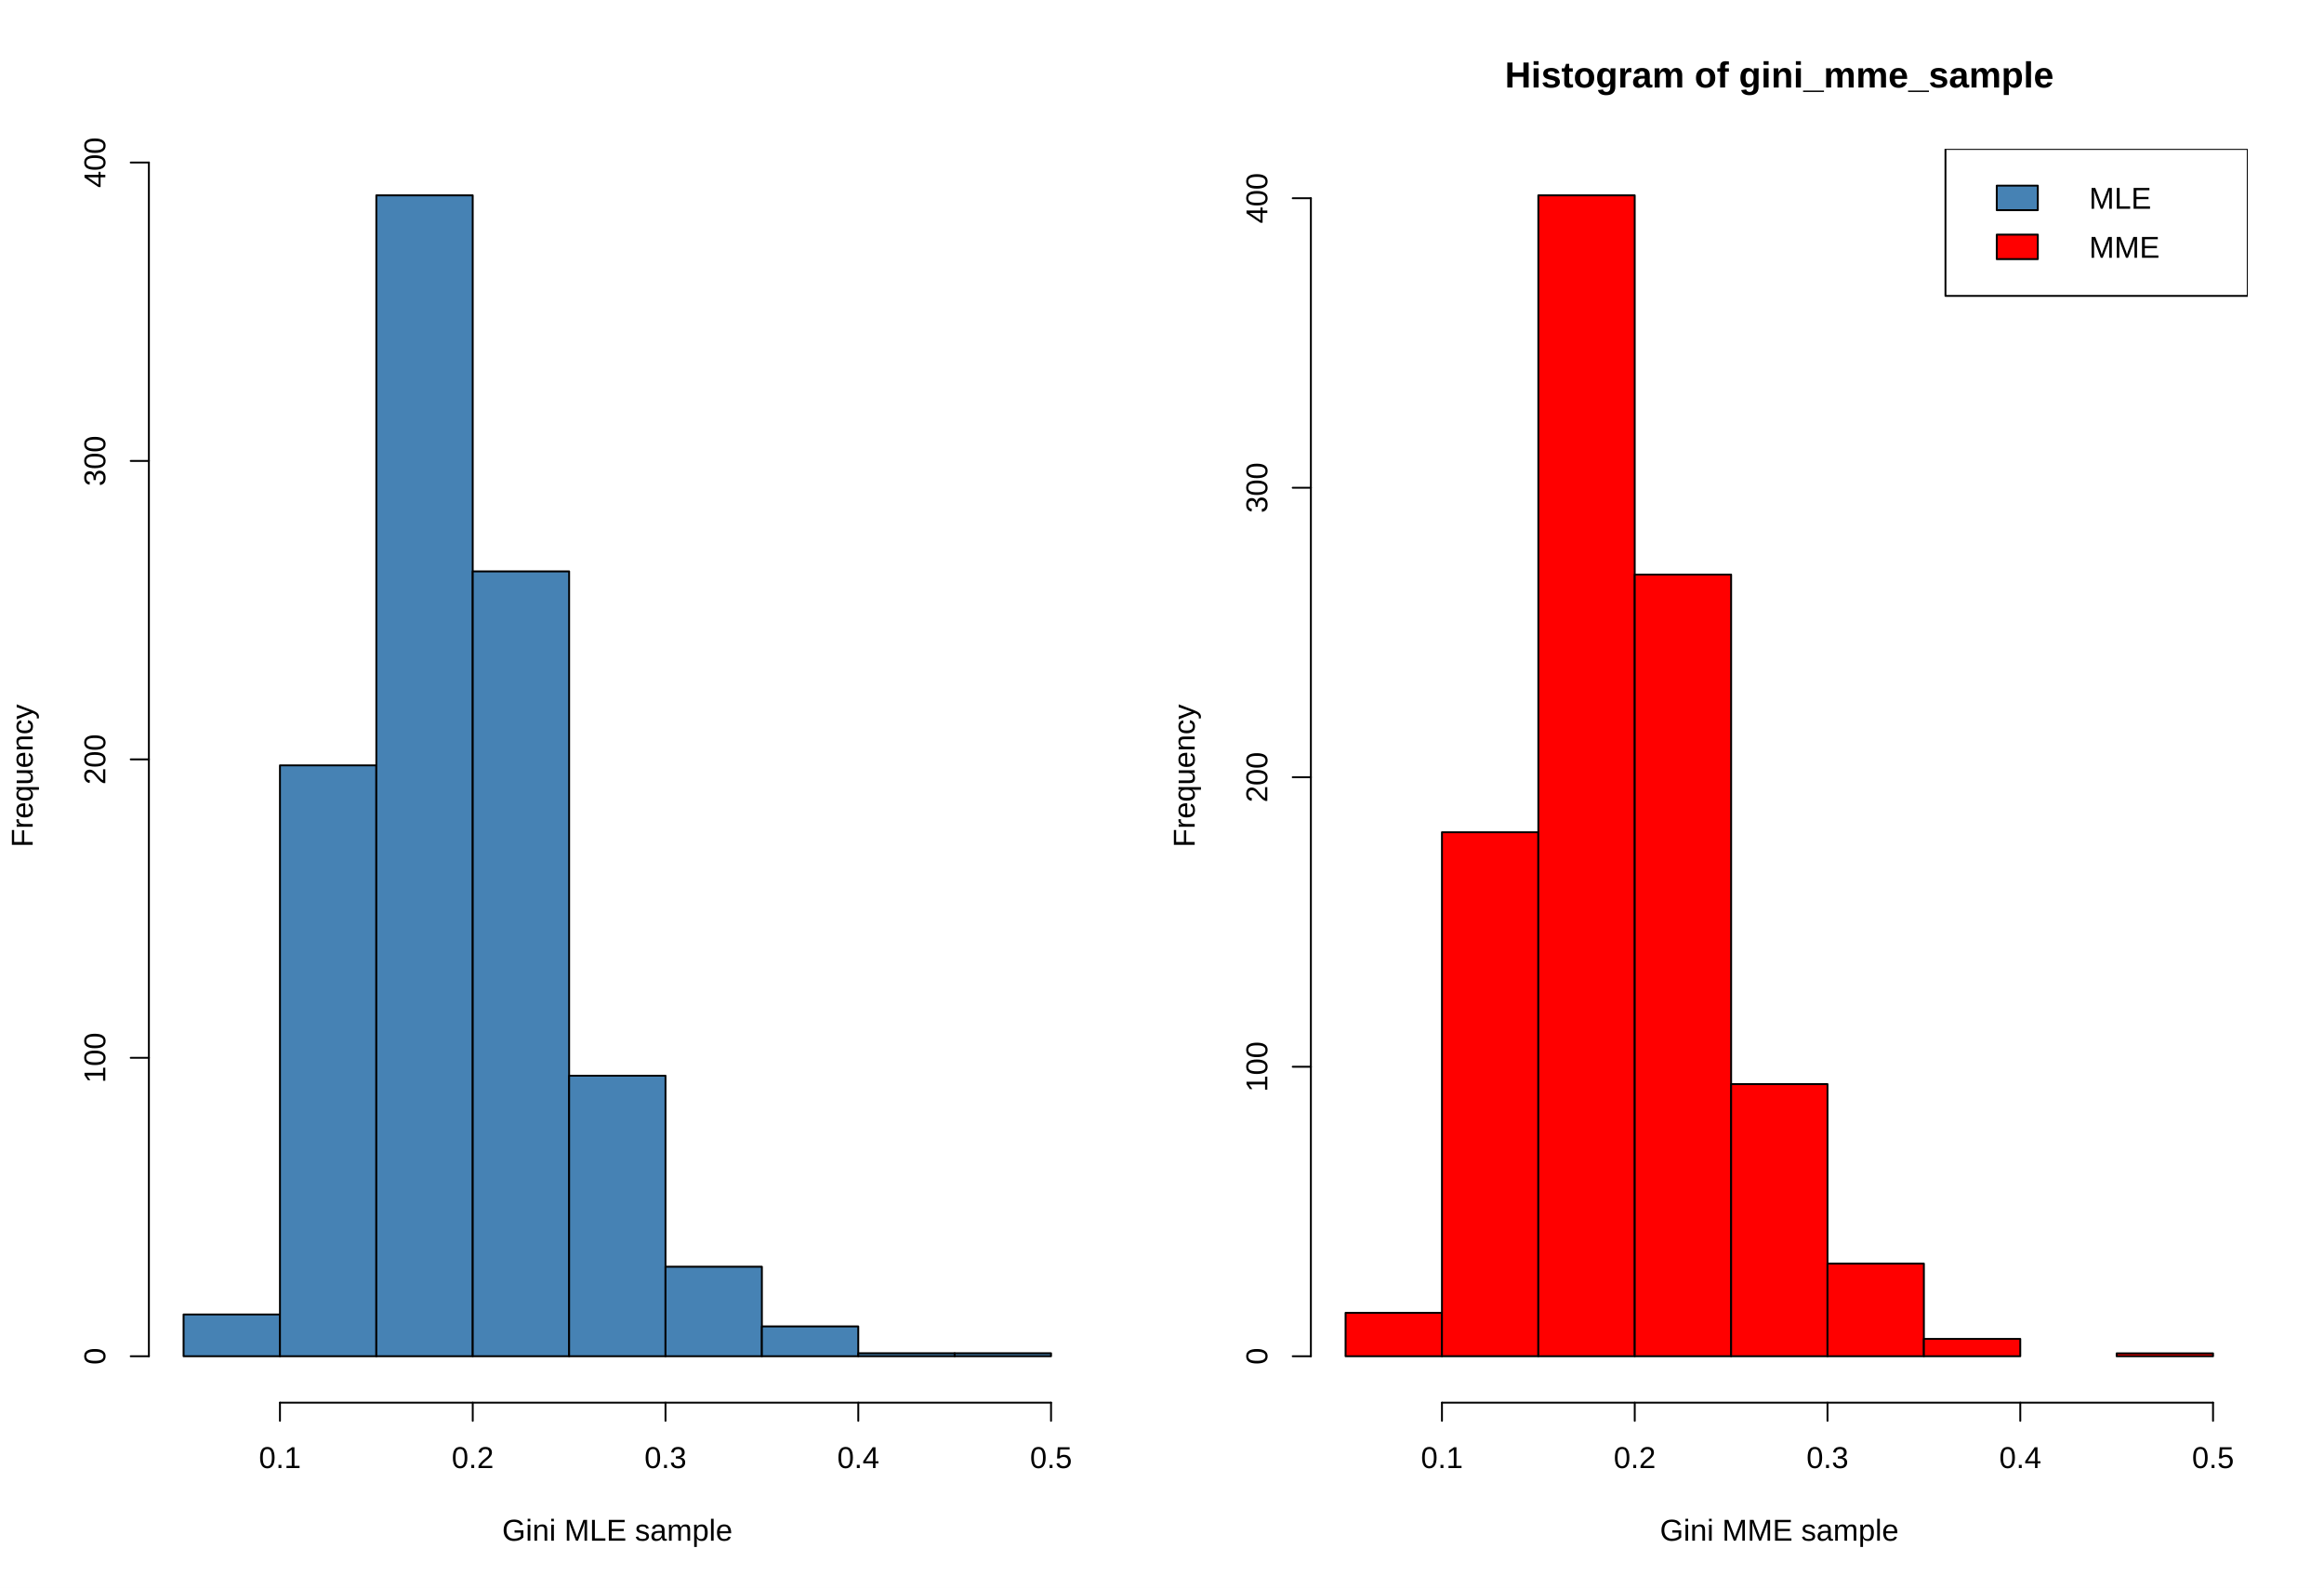
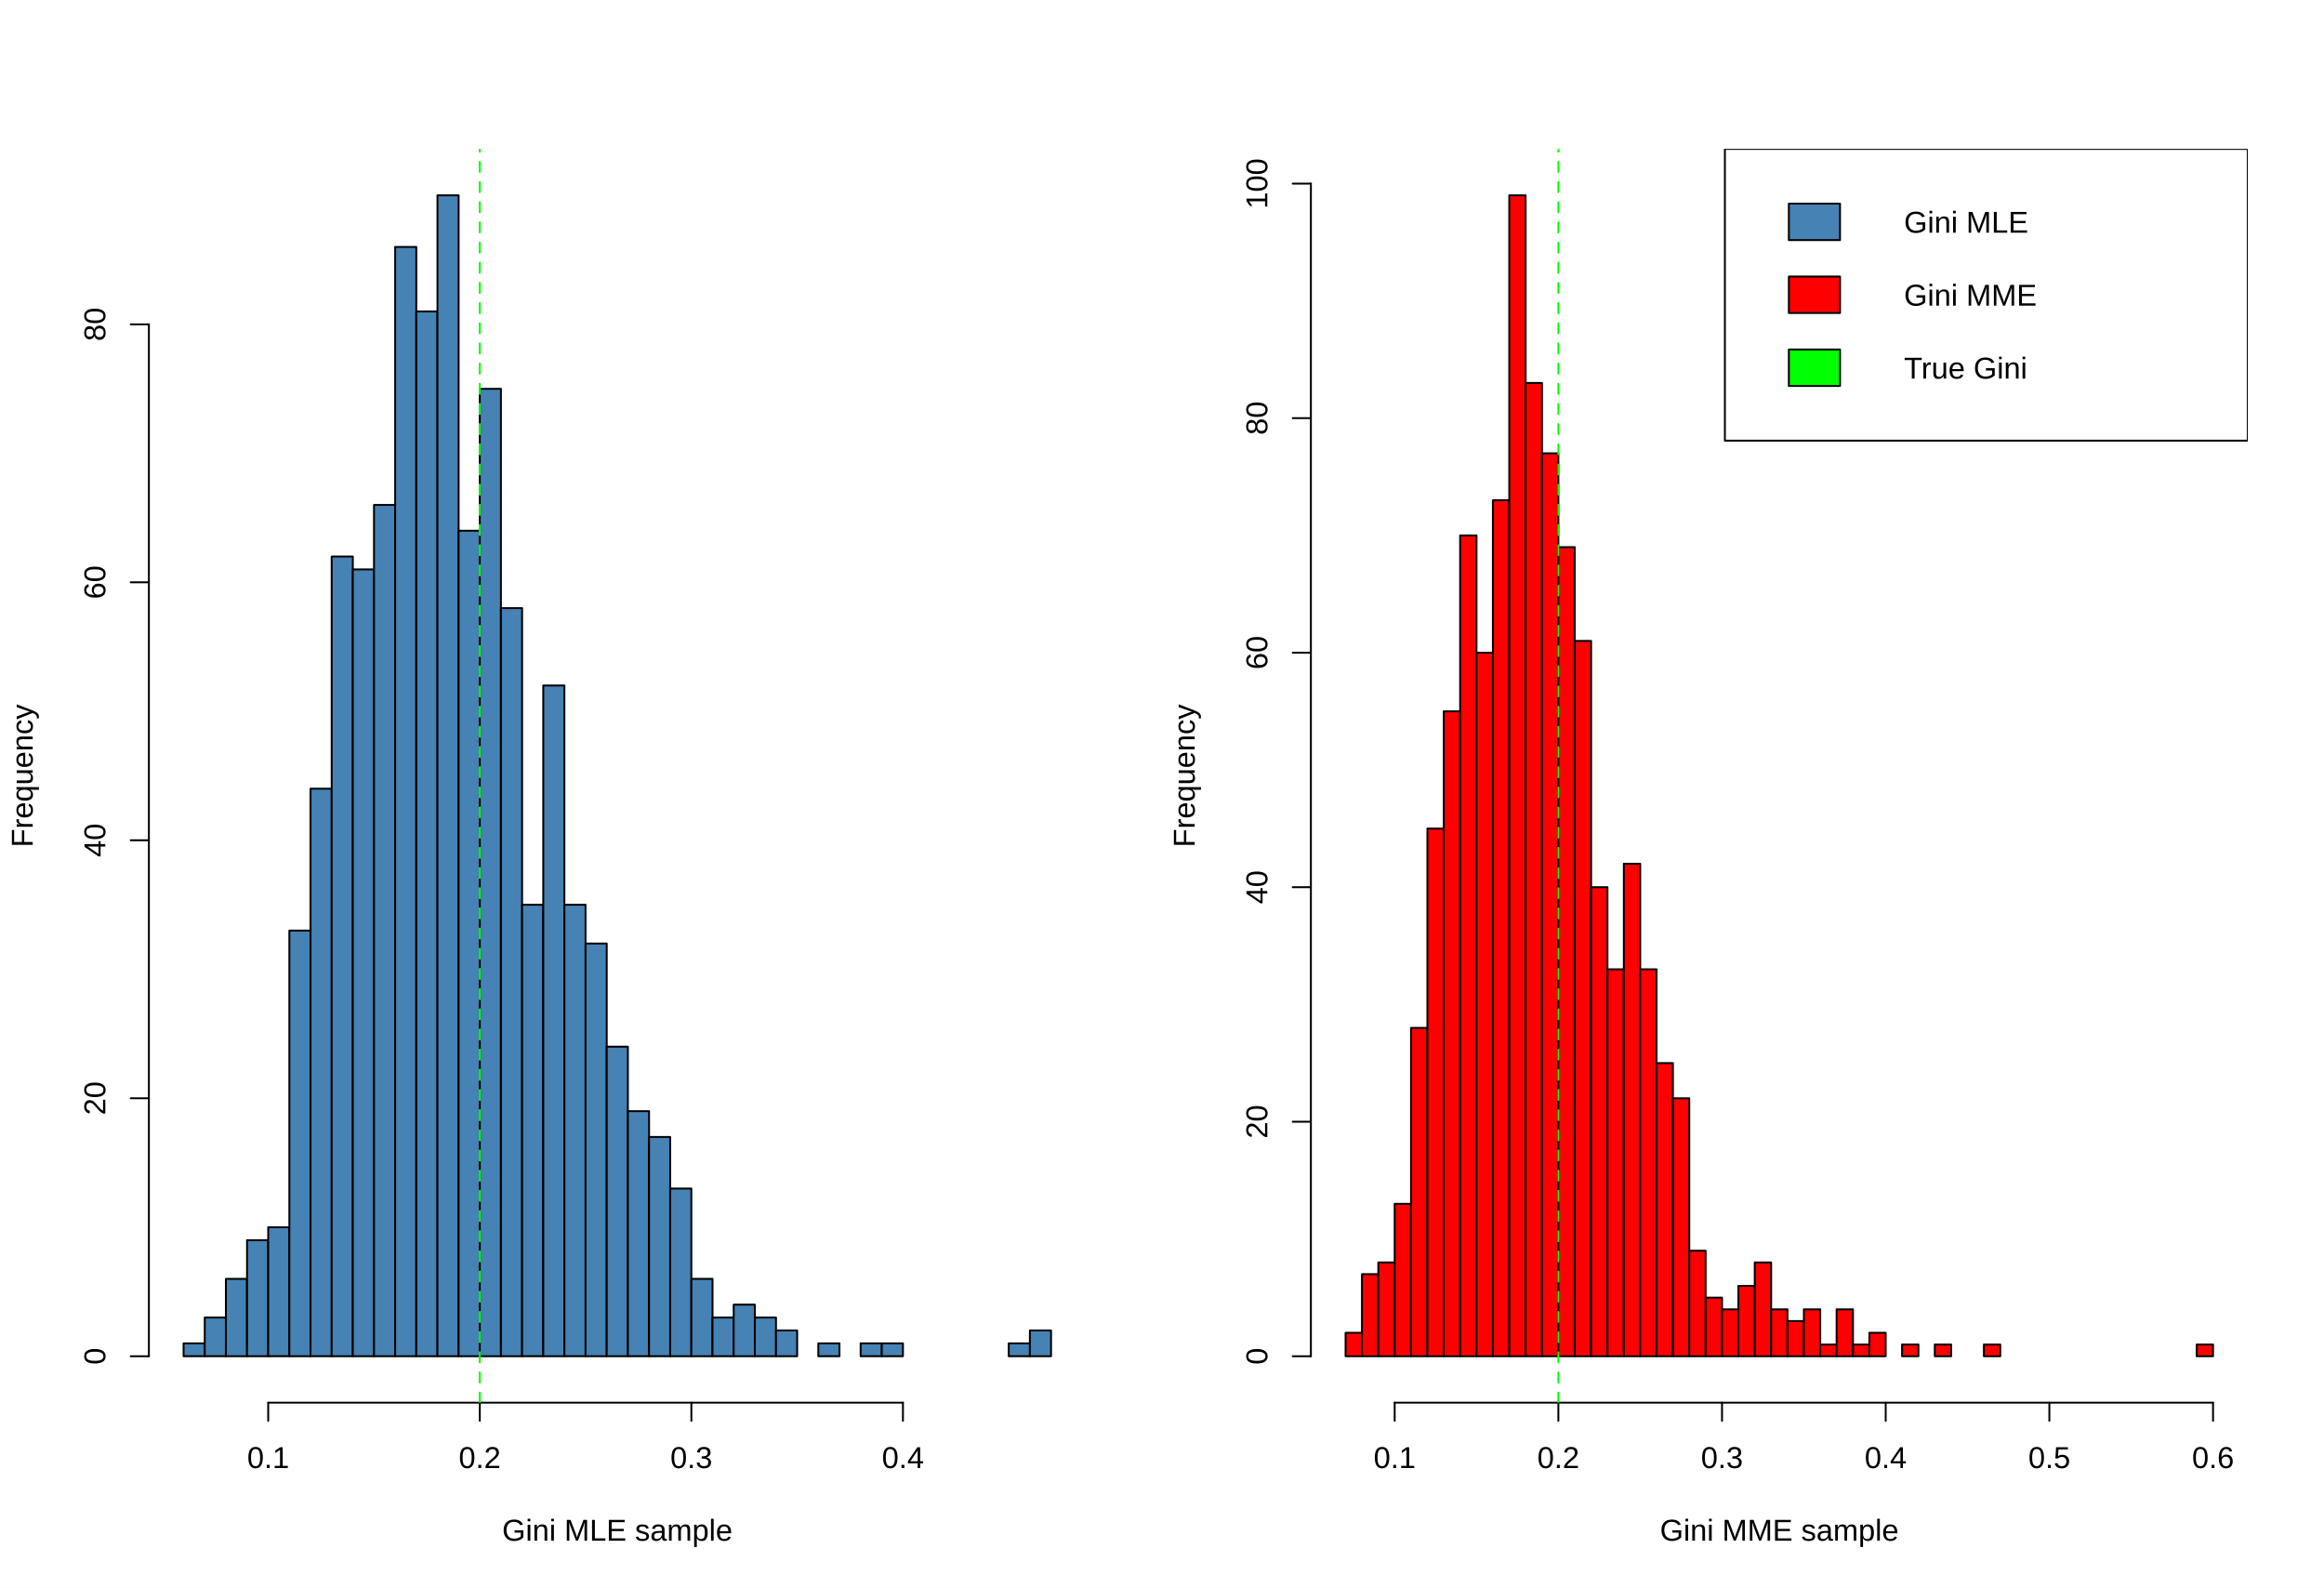
<svg xmlns="http://www.w3.org/2000/svg" class="httpgd" width="1152.00" height="787.00" viewBox="0 0 921.60 629.60">
  <defs>
    <style type="text/css">
    .httpgd line, .httpgd polyline, .httpgd polygon, .httpgd path, .httpgd rect, .httpgd circle {
      fill: none;
      stroke: #000000;
      stroke-linecap: round;
      stroke-linejoin: round;
      stroke-miterlimit: 10.00;
    }
  </style>
    <clipPath id="c0">
      <rect x="0.00" y="0.00" width="921.60" height="629.60" />
    </clipPath>
    <clipPath id="c1">
      <rect x="59.04" y="59.04" width="371.52" height="497.12" />
    </clipPath>
    <clipPath id="c2">
      <rect x="0.00" y="0.00" width="460.80" height="629.60" />
    </clipPath>
    <clipPath id="c3">
      <rect x="0.00" y="0.00" width="921.60" height="629.60" />
    </clipPath>
    <clipPath id="c4">
      <rect x="59.04" y="59.04" width="371.52" height="497.12" />
    </clipPath>
    <clipPath id="c5">
      <rect x="519.84" y="59.04" width="371.52" height="497.12" />
    </clipPath>
    <clipPath id="c6">
      <rect x="460.80" y="0.00" width="460.80" height="629.60" />
    </clipPath>
    <clipPath id="c7">
      <rect x="0.00" y="0.00" width="921.60" height="629.60" />
    </clipPath>
    <clipPath id="c8">
      <rect x="519.84" y="59.04" width="371.52" height="497.12" />
    </clipPath>
  </defs>
  <rect width="100%" height="100%" style="stroke: none;fill: #FFFFFF;" />
  <g clip-path="url(#c0)">
</g>
  <g clip-path="url(#c2)">
    <g>
      <text x="244.80" y="610.88" text-anchor="middle" style="font-family: Arial;font-size: 12.00px;" textLength="91.35px" lengthAdjust="spacingAndGlyphs">Gini MLE sample</text>
    </g>
    <g>
      <text transform="translate(12.96,307.60) rotate(-90.00)" text-anchor="middle" style="font-family: Arial;font-size: 12.00px;" textLength="56.69px" lengthAdjust="spacingAndGlyphs">Frequency</text>
    </g>
  </g>
  <g clip-path="url(#c3)">
-     <line x1="111.02" y1="556.16" x2="416.80" y2="556.16" style="stroke-width: 0.75;" />
-     <line x1="111.02" y1="556.16" x2="111.02" y2="563.36" style="stroke-width: 0.75;" />
-     <line x1="187.47" y1="556.16" x2="187.47" y2="563.36" style="stroke-width: 0.75;" />
-     <line x1="263.91" y1="556.16" x2="263.91" y2="563.36" style="stroke-width: 0.75;" />
-     <line x1="340.36" y1="556.16" x2="340.36" y2="563.36" style="stroke-width: 0.75;" />
-     <line x1="416.80" y1="556.16" x2="416.80" y2="563.36" style="stroke-width: 0.75;" />
-     <g>
-       <text x="111.02" y="582.08" text-anchor="middle" style="font-family: Arial;font-size: 12.00px;" textLength="16.68px" lengthAdjust="spacingAndGlyphs">0.1</text>
-     </g>
-     <g>
-       <text x="187.47" y="582.08" text-anchor="middle" style="font-family: Arial;font-size: 12.00px;" textLength="16.68px" lengthAdjust="spacingAndGlyphs">0.2</text>
-     </g>
-     <g>
-       <text x="263.91" y="582.08" text-anchor="middle" style="font-family: Arial;font-size: 12.00px;" textLength="16.68px" lengthAdjust="spacingAndGlyphs">0.3</text>
-     </g>
-     <g>
-       <text x="340.36" y="582.08" text-anchor="middle" style="font-family: Arial;font-size: 12.00px;" textLength="16.68px" lengthAdjust="spacingAndGlyphs">0.4</text>
-     </g>
-     <g>
-       <text x="416.80" y="582.08" text-anchor="middle" style="font-family: Arial;font-size: 12.00px;" textLength="16.68px" lengthAdjust="spacingAndGlyphs">0.5</text>
-     </g>
-     <line x1="59.04" y1="537.75" x2="59.04" y2="64.44" style="stroke-width: 0.75;" />
+     <line x1="106.36" y1="556.16" x2="358.07" y2="556.16" style="stroke-width: 0.75;" />
+     <line x1="106.36" y1="556.16" x2="106.36" y2="563.36" style="stroke-width: 0.75;" />
+     <line x1="190.26" y1="556.16" x2="190.26" y2="563.36" style="stroke-width: 0.75;" />
+     <line x1="274.17" y1="556.16" x2="274.17" y2="563.36" style="stroke-width: 0.75;" />
+     <line x1="358.07" y1="556.16" x2="358.07" y2="563.36" style="stroke-width: 0.75;" />
+     <g>
+       <text x="106.36" y="582.08" text-anchor="middle" style="font-family: Arial;font-size: 12.00px;" textLength="16.68px" lengthAdjust="spacingAndGlyphs">0.1</text>
+     </g>
+     <g>
+       <text x="190.26" y="582.08" text-anchor="middle" style="font-family: Arial;font-size: 12.00px;" textLength="16.68px" lengthAdjust="spacingAndGlyphs">0.2</text>
+     </g>
+     <g>
+       <text x="274.17" y="582.08" text-anchor="middle" style="font-family: Arial;font-size: 12.00px;" textLength="16.68px" lengthAdjust="spacingAndGlyphs">0.3</text>
+     </g>
+     <g>
+       <text x="358.07" y="582.08" text-anchor="middle" style="font-family: Arial;font-size: 12.00px;" textLength="16.68px" lengthAdjust="spacingAndGlyphs">0.4</text>
+     </g>
+     <line x1="59.04" y1="537.75" x2="59.04" y2="128.60" style="stroke-width: 0.75;" />
    <line x1="59.04" y1="537.75" x2="51.84" y2="537.75" style="stroke-width: 0.75;" />
-     <line x1="59.04" y1="419.42" x2="51.84" y2="419.42" style="stroke-width: 0.75;" />
-     <line x1="59.04" y1="301.09" x2="51.84" y2="301.09" style="stroke-width: 0.75;" />
-     <line x1="59.04" y1="182.76" x2="51.84" y2="182.76" style="stroke-width: 0.75;" />
-     <line x1="59.04" y1="64.44" x2="51.84" y2="64.44" style="stroke-width: 0.75;" />
+     <line x1="59.04" y1="435.46" x2="51.84" y2="435.46" style="stroke-width: 0.75;" />
+     <line x1="59.04" y1="333.17" x2="51.84" y2="333.17" style="stroke-width: 0.75;" />
+     <line x1="59.04" y1="230.88" x2="51.84" y2="230.88" style="stroke-width: 0.75;" />
+     <line x1="59.04" y1="128.60" x2="51.84" y2="128.60" style="stroke-width: 0.75;" />
    <g>
      <text transform="translate(41.76,537.75) rotate(-90.00)" text-anchor="middle" style="font-family: Arial;font-size: 12.00px;" textLength="6.67px" lengthAdjust="spacingAndGlyphs">0</text>
    </g>
    <g>
-       <text transform="translate(41.76,419.42) rotate(-90.00)" text-anchor="middle" style="font-family: Arial;font-size: 12.00px;" textLength="20.02px" lengthAdjust="spacingAndGlyphs">100</text>
-     </g>
-     <g>
-       <text transform="translate(41.76,301.09) rotate(-90.00)" text-anchor="middle" style="font-family: Arial;font-size: 12.00px;" textLength="20.02px" lengthAdjust="spacingAndGlyphs">200</text>
-     </g>
-     <g>
-       <text transform="translate(41.76,182.76) rotate(-90.00)" text-anchor="middle" style="font-family: Arial;font-size: 12.00px;" textLength="20.02px" lengthAdjust="spacingAndGlyphs">300</text>
-     </g>
-     <g>
-       <text transform="translate(41.76,64.44) rotate(-90.00)" text-anchor="middle" style="font-family: Arial;font-size: 12.00px;" textLength="20.02px" lengthAdjust="spacingAndGlyphs">400</text>
+       <text transform="translate(41.76,435.46) rotate(-90.00)" text-anchor="middle" style="font-family: Arial;font-size: 12.00px;" textLength="13.35px" lengthAdjust="spacingAndGlyphs">20</text>
+     </g>
+     <g>
+       <text transform="translate(41.76,333.17) rotate(-90.00)" text-anchor="middle" style="font-family: Arial;font-size: 12.00px;" textLength="13.35px" lengthAdjust="spacingAndGlyphs">40</text>
+     </g>
+     <g>
+       <text transform="translate(41.76,230.88) rotate(-90.00)" text-anchor="middle" style="font-family: Arial;font-size: 12.00px;" textLength="13.35px" lengthAdjust="spacingAndGlyphs">60</text>
+     </g>
+     <g>
+       <text transform="translate(41.76,128.60) rotate(-90.00)" text-anchor="middle" style="font-family: Arial;font-size: 12.00px;" textLength="13.35px" lengthAdjust="spacingAndGlyphs">80</text>
    </g>
  </g>
  <g clip-path="url(#c4)">
-     <rect x="72.80" y="521.18" width="38.22" height="16.57" style="stroke-width: 0.75;fill: #4682B4;" />
-     <rect x="111.02" y="303.46" width="38.22" height="234.29" style="stroke-width: 0.75;fill: #4682B4;" />
-     <rect x="149.24" y="77.45" width="38.22" height="460.30" style="stroke-width: 0.75;fill: #4682B4;" />
-     <rect x="187.47" y="226.55" width="38.22" height="311.20" style="stroke-width: 0.75;fill: #4682B4;" />
-     <rect x="225.69" y="426.52" width="38.22" height="111.23" style="stroke-width: 0.75;fill: #4682B4;" />
-     <rect x="263.91" y="502.25" width="38.22" height="35.50" style="stroke-width: 0.75;fill: #4682B4;" />
-     <rect x="302.13" y="525.92" width="38.22" height="11.83" style="stroke-width: 0.75;fill: #4682B4;" />
-     <rect x="340.36" y="536.56" width="38.22" height="1.18" style="stroke-width: 0.75;fill: #4682B4;" />
-     <rect x="378.58" y="536.56" width="38.22" height="1.18" style="stroke-width: 0.75;fill: #4682B4;" />
+     <rect x="72.80" y="532.63" width="8.39" height="5.11" style="stroke-width: 0.75;fill: #4682B4;" />
+     <rect x="81.19" y="522.40" width="8.39" height="15.34" style="stroke-width: 0.75;fill: #4682B4;" />
+     <rect x="89.58" y="507.06" width="8.39" height="30.69" style="stroke-width: 0.75;fill: #4682B4;" />
+     <rect x="97.97" y="491.72" width="8.39" height="46.03" style="stroke-width: 0.75;fill: #4682B4;" />
+     <rect x="106.36" y="486.60" width="8.39" height="51.14" style="stroke-width: 0.75;fill: #4682B4;" />
+     <rect x="114.75" y="368.97" width="8.39" height="168.78" style="stroke-width: 0.75;fill: #4682B4;" />
+     <rect x="123.14" y="312.71" width="8.39" height="225.03" style="stroke-width: 0.75;fill: #4682B4;" />
+     <rect x="131.53" y="220.66" width="8.39" height="317.09" style="stroke-width: 0.75;fill: #4682B4;" />
+     <rect x="139.92" y="225.77" width="8.39" height="311.98" style="stroke-width: 0.75;fill: #4682B4;" />
+     <rect x="148.31" y="200.20" width="8.39" height="337.55" style="stroke-width: 0.75;fill: #4682B4;" />
+     <rect x="156.70" y="97.91" width="8.39" height="439.84" style="stroke-width: 0.75;fill: #4682B4;" />
+     <rect x="165.09" y="123.48" width="8.39" height="414.27" style="stroke-width: 0.75;fill: #4682B4;" />
+     <rect x="173.48" y="77.45" width="8.39" height="460.30" style="stroke-width: 0.75;fill: #4682B4;" />
+     <rect x="181.87" y="210.43" width="8.39" height="327.32" style="stroke-width: 0.75;fill: #4682B4;" />
+     <rect x="190.26" y="154.17" width="8.39" height="383.58" style="stroke-width: 0.75;fill: #4682B4;" />
+     <rect x="198.65" y="241.11" width="8.39" height="296.64" style="stroke-width: 0.75;fill: #4682B4;" />
+     <rect x="207.04" y="358.74" width="8.39" height="179.00" style="stroke-width: 0.75;fill: #4682B4;" />
+     <rect x="215.43" y="271.80" width="8.39" height="265.95" style="stroke-width: 0.75;fill: #4682B4;" />
+     <rect x="223.82" y="358.74" width="8.39" height="179.00" style="stroke-width: 0.75;fill: #4682B4;" />
+     <rect x="232.21" y="374.09" width="8.39" height="163.66" style="stroke-width: 0.75;fill: #4682B4;" />
+     <rect x="240.60" y="415.00" width="8.39" height="122.75" style="stroke-width: 0.75;fill: #4682B4;" />
+     <rect x="249.00" y="440.57" width="8.39" height="97.17" style="stroke-width: 0.75;fill: #4682B4;" />
+     <rect x="257.39" y="450.80" width="8.39" height="86.94" style="stroke-width: 0.75;fill: #4682B4;" />
+     <rect x="265.78" y="471.26" width="8.39" height="66.49" style="stroke-width: 0.75;fill: #4682B4;" />
+     <rect x="274.17" y="507.06" width="8.39" height="30.69" style="stroke-width: 0.75;fill: #4682B4;" />
+     <rect x="282.56" y="522.40" width="8.39" height="15.34" style="stroke-width: 0.75;fill: #4682B4;" />
+     <rect x="290.95" y="517.29" width="8.39" height="20.46" style="stroke-width: 0.75;fill: #4682B4;" />
+     <rect x="299.34" y="522.40" width="8.39" height="15.34" style="stroke-width: 0.75;fill: #4682B4;" />
+     <rect x="307.73" y="527.52" width="8.39" height="10.23" style="stroke-width: 0.75;fill: #4682B4;" />
+     <rect x="316.12" y="537.75" width="8.39" height="0.00" style="stroke-width: 0.75;fill: #4682B4;" />
+     <rect x="324.51" y="532.63" width="8.39" height="5.11" style="stroke-width: 0.75;fill: #4682B4;" />
+     <rect x="332.90" y="537.75" width="8.39" height="0.00" style="stroke-width: 0.75;fill: #4682B4;" />
+     <rect x="341.29" y="532.63" width="8.39" height="5.11" style="stroke-width: 0.75;fill: #4682B4;" />
+     <rect x="349.68" y="532.63" width="8.39" height="5.11" style="stroke-width: 0.75;fill: #4682B4;" />
+     <rect x="358.07" y="537.75" width="8.39" height="0.00" style="stroke-width: 0.75;fill: #4682B4;" />
+     <rect x="366.46" y="537.75" width="8.39" height="0.00" style="stroke-width: 0.75;fill: #4682B4;" />
+     <rect x="374.85" y="537.75" width="8.39" height="0.00" style="stroke-width: 0.75;fill: #4682B4;" />
+     <rect x="383.24" y="537.75" width="8.39" height="0.00" style="stroke-width: 0.75;fill: #4682B4;" />
+     <rect x="391.63" y="537.75" width="8.39" height="0.00" style="stroke-width: 0.75;fill: #4682B4;" />
+     <rect x="400.02" y="532.63" width="8.39" height="5.11" style="stroke-width: 0.75;fill: #4682B4;" />
+     <rect x="408.41" y="527.52" width="8.39" height="10.23" style="stroke-width: 0.75;fill: #4682B4;" />
+     <line x1="190.26" y1="556.16" x2="190.26" y2="59.04" style="stroke-width: 0.75;stroke: #00FF00; stroke-dasharray: 4.00, 4.00;" />
  </g>
  <g clip-path="url(#c6)">
    <g>
-       <text x="705.60" y="34.70" text-anchor="middle" style="font-family: Arial;font-size: 14.40px;font-weight: bold;" textLength="217.54px" lengthAdjust="spacingAndGlyphs">Histogram of gini_mme_sample</text>
-     </g>
-     <g>
      <text x="705.60" y="610.88" text-anchor="middle" style="font-family: Arial;font-size: 12.00px;" textLength="94.67px" lengthAdjust="spacingAndGlyphs">Gini MME sample</text>
    </g>
    <g>
      <text transform="translate(473.76,307.60) rotate(-90.00)" text-anchor="middle" style="font-family: Arial;font-size: 12.00px;" textLength="56.69px" lengthAdjust="spacingAndGlyphs">Frequency</text>
    </g>
  </g>
  <g clip-path="url(#c7)">
-     <line x1="571.82" y1="556.16" x2="877.60" y2="556.16" style="stroke-width: 0.75;" />
-     <line x1="571.82" y1="556.16" x2="571.82" y2="563.36" style="stroke-width: 0.75;" />
-     <line x1="648.27" y1="556.16" x2="648.27" y2="563.36" style="stroke-width: 0.75;" />
-     <line x1="724.71" y1="556.16" x2="724.71" y2="563.36" style="stroke-width: 0.75;" />
-     <line x1="801.16" y1="556.16" x2="801.16" y2="563.36" style="stroke-width: 0.75;" />
+     <line x1="553.07" y1="556.16" x2="877.60" y2="556.16" style="stroke-width: 0.75;" />
+     <line x1="553.07" y1="556.16" x2="553.07" y2="563.36" style="stroke-width: 0.75;" />
+     <line x1="617.98" y1="556.16" x2="617.98" y2="563.36" style="stroke-width: 0.75;" />
+     <line x1="682.88" y1="556.16" x2="682.88" y2="563.36" style="stroke-width: 0.75;" />
+     <line x1="747.79" y1="556.16" x2="747.79" y2="563.36" style="stroke-width: 0.75;" />
+     <line x1="812.69" y1="556.16" x2="812.69" y2="563.36" style="stroke-width: 0.75;" />
    <line x1="877.60" y1="556.16" x2="877.60" y2="563.36" style="stroke-width: 0.75;" />
    <g>
-       <text x="571.82" y="582.08" text-anchor="middle" style="font-family: Arial;font-size: 12.00px;" textLength="16.68px" lengthAdjust="spacingAndGlyphs">0.1</text>
-     </g>
-     <g>
-       <text x="648.27" y="582.08" text-anchor="middle" style="font-family: Arial;font-size: 12.00px;" textLength="16.68px" lengthAdjust="spacingAndGlyphs">0.2</text>
-     </g>
-     <g>
-       <text x="724.71" y="582.08" text-anchor="middle" style="font-family: Arial;font-size: 12.00px;" textLength="16.68px" lengthAdjust="spacingAndGlyphs">0.3</text>
-     </g>
-     <g>
-       <text x="801.16" y="582.08" text-anchor="middle" style="font-family: Arial;font-size: 12.00px;" textLength="16.68px" lengthAdjust="spacingAndGlyphs">0.4</text>
-     </g>
-     <g>
-       <text x="877.60" y="582.08" text-anchor="middle" style="font-family: Arial;font-size: 12.00px;" textLength="16.68px" lengthAdjust="spacingAndGlyphs">0.5</text>
-     </g>
-     <line x1="519.84" y1="537.75" x2="519.84" y2="78.60" style="stroke-width: 0.75;" />
+       <text x="553.07" y="582.08" text-anchor="middle" style="font-family: Arial;font-size: 12.00px;" textLength="16.68px" lengthAdjust="spacingAndGlyphs">0.1</text>
+     </g>
+     <g>
+       <text x="617.98" y="582.08" text-anchor="middle" style="font-family: Arial;font-size: 12.00px;" textLength="16.68px" lengthAdjust="spacingAndGlyphs">0.2</text>
+     </g>
+     <g>
+       <text x="682.88" y="582.08" text-anchor="middle" style="font-family: Arial;font-size: 12.00px;" textLength="16.68px" lengthAdjust="spacingAndGlyphs">0.3</text>
+     </g>
+     <g>
+       <text x="747.79" y="582.08" text-anchor="middle" style="font-family: Arial;font-size: 12.00px;" textLength="16.68px" lengthAdjust="spacingAndGlyphs">0.4</text>
+     </g>
+     <g>
+       <text x="812.69" y="582.08" text-anchor="middle" style="font-family: Arial;font-size: 12.00px;" textLength="16.68px" lengthAdjust="spacingAndGlyphs">0.5</text>
+     </g>
+     <g>
+       <text x="877.60" y="582.08" text-anchor="middle" style="font-family: Arial;font-size: 12.00px;" textLength="16.68px" lengthAdjust="spacingAndGlyphs">0.6</text>
+     </g>
+     <line x1="519.84" y1="537.75" x2="519.84" y2="72.80" style="stroke-width: 0.75;" />
    <line x1="519.84" y1="537.75" x2="512.64" y2="537.75" style="stroke-width: 0.75;" />
-     <line x1="519.84" y1="422.96" x2="512.64" y2="422.96" style="stroke-width: 0.75;" />
-     <line x1="519.84" y1="308.17" x2="512.64" y2="308.17" style="stroke-width: 0.75;" />
-     <line x1="519.84" y1="193.39" x2="512.64" y2="193.39" style="stroke-width: 0.75;" />
-     <line x1="519.84" y1="78.60" x2="512.64" y2="78.60" style="stroke-width: 0.75;" />
+     <line x1="519.84" y1="444.76" x2="512.64" y2="444.76" style="stroke-width: 0.75;" />
+     <line x1="519.84" y1="351.77" x2="512.64" y2="351.77" style="stroke-width: 0.75;" />
+     <line x1="519.84" y1="258.78" x2="512.64" y2="258.78" style="stroke-width: 0.75;" />
+     <line x1="519.84" y1="165.79" x2="512.64" y2="165.79" style="stroke-width: 0.75;" />
+     <line x1="519.84" y1="72.80" x2="512.64" y2="72.80" style="stroke-width: 0.75;" />
    <g>
      <text transform="translate(502.56,537.75) rotate(-90.00)" text-anchor="middle" style="font-family: Arial;font-size: 12.00px;" textLength="6.67px" lengthAdjust="spacingAndGlyphs">0</text>
    </g>
    <g>
-       <text transform="translate(502.56,422.96) rotate(-90.00)" text-anchor="middle" style="font-family: Arial;font-size: 12.00px;" textLength="20.02px" lengthAdjust="spacingAndGlyphs">100</text>
-     </g>
-     <g>
-       <text transform="translate(502.56,308.17) rotate(-90.00)" text-anchor="middle" style="font-family: Arial;font-size: 12.00px;" textLength="20.02px" lengthAdjust="spacingAndGlyphs">200</text>
-     </g>
-     <g>
-       <text transform="translate(502.56,193.39) rotate(-90.00)" text-anchor="middle" style="font-family: Arial;font-size: 12.00px;" textLength="20.02px" lengthAdjust="spacingAndGlyphs">300</text>
-     </g>
-     <g>
-       <text transform="translate(502.56,78.60) rotate(-90.00)" text-anchor="middle" style="font-family: Arial;font-size: 12.00px;" textLength="20.02px" lengthAdjust="spacingAndGlyphs">400</text>
+       <text transform="translate(502.56,444.76) rotate(-90.00)" text-anchor="middle" style="font-family: Arial;font-size: 12.00px;" textLength="13.35px" lengthAdjust="spacingAndGlyphs">20</text>
+     </g>
+     <g>
+       <text transform="translate(502.56,351.77) rotate(-90.00)" text-anchor="middle" style="font-family: Arial;font-size: 12.00px;" textLength="13.35px" lengthAdjust="spacingAndGlyphs">40</text>
+     </g>
+     <g>
+       <text transform="translate(502.56,258.78) rotate(-90.00)" text-anchor="middle" style="font-family: Arial;font-size: 12.00px;" textLength="13.35px" lengthAdjust="spacingAndGlyphs">60</text>
+     </g>
+     <g>
+       <text transform="translate(502.56,165.79) rotate(-90.00)" text-anchor="middle" style="font-family: Arial;font-size: 12.00px;" textLength="13.35px" lengthAdjust="spacingAndGlyphs">80</text>
+     </g>
+     <g>
+       <text transform="translate(502.56,72.80) rotate(-90.00)" text-anchor="middle" style="font-family: Arial;font-size: 12.00px;" textLength="20.02px" lengthAdjust="spacingAndGlyphs">100</text>
    </g>
  </g>
  <g clip-path="url(#c8)">
-     <rect x="533.60" y="520.53" width="38.22" height="17.22" style="stroke-width: 0.75;fill: #FF0000;" />
-     <rect x="571.82" y="329.98" width="38.22" height="207.76" style="stroke-width: 0.75;fill: #FF0000;" />
-     <rect x="610.04" y="77.45" width="38.22" height="460.30" style="stroke-width: 0.75;fill: #FF0000;" />
-     <rect x="648.27" y="227.82" width="38.22" height="309.93" style="stroke-width: 0.75;fill: #FF0000;" />
-     <rect x="686.49" y="429.85" width="38.22" height="107.90" style="stroke-width: 0.75;fill: #FF0000;" />
-     <rect x="724.71" y="501.02" width="38.22" height="36.73" style="stroke-width: 0.75;fill: #FF0000;" />
-     <rect x="762.93" y="530.86" width="38.22" height="6.89" style="stroke-width: 0.75;fill: #FF0000;" />
-     <rect x="801.16" y="537.75" width="38.22" height="0.00" style="stroke-width: 0.75;fill: #FF0000;" />
-     <rect x="839.38" y="536.60" width="38.22" height="1.15" style="stroke-width: 0.75;fill: #FF0000;" />
-     <rect x="771.49" y="59.04" width="119.87" height="58.28" style="stroke-width: 0.75;fill: #FFFFFF;" />
-     <rect x="791.83" y="73.61" width="16.28" height="9.71" style="stroke-width: 0.75;fill: #4682B4;" />
-     <rect x="791.83" y="93.03" width="16.28" height="9.71" style="stroke-width: 0.75;fill: #FF0000;" />
-     <g>
-       <text x="828.45" y="82.77" style="font-family: Arial;font-size: 12.00px;" textLength="24.67px" lengthAdjust="spacingAndGlyphs">MLE</text>
-     </g>
-     <g>
-       <text x="828.45" y="102.20" style="font-family: Arial;font-size: 12.00px;" textLength="27.99px" lengthAdjust="spacingAndGlyphs">MME</text>
+     <rect x="533.60" y="528.45" width="6.49" height="9.30" style="stroke-width: 0.75;fill: #FF0000;" />
+     <rect x="540.09" y="505.20" width="6.49" height="32.55" style="stroke-width: 0.75;fill: #FF0000;" />
+     <rect x="546.58" y="500.55" width="6.49" height="37.20" style="stroke-width: 0.75;fill: #FF0000;" />
+     <rect x="553.07" y="477.31" width="6.49" height="60.44" style="stroke-width: 0.75;fill: #FF0000;" />
+     <rect x="559.56" y="407.56" width="6.49" height="130.18" style="stroke-width: 0.75;fill: #FF0000;" />
+     <rect x="566.05" y="328.52" width="6.49" height="209.23" style="stroke-width: 0.75;fill: #FF0000;" />
+     <rect x="572.54" y="282.03" width="6.49" height="255.72" style="stroke-width: 0.75;fill: #FF0000;" />
+     <rect x="579.03" y="212.29" width="6.49" height="325.46" style="stroke-width: 0.75;fill: #FF0000;" />
+     <rect x="585.52" y="258.78" width="6.49" height="278.97" style="stroke-width: 0.75;fill: #FF0000;" />
+     <rect x="592.02" y="198.34" width="6.49" height="339.41" style="stroke-width: 0.75;fill: #FF0000;" />
+     <rect x="598.51" y="77.45" width="6.49" height="460.30" style="stroke-width: 0.75;fill: #FF0000;" />
+     <rect x="605.00" y="151.84" width="6.49" height="385.90" style="stroke-width: 0.75;fill: #FF0000;" />
+     <rect x="611.49" y="179.74" width="6.49" height="358.01" style="stroke-width: 0.75;fill: #FF0000;" />
+     <rect x="617.98" y="216.94" width="6.49" height="320.81" style="stroke-width: 0.75;fill: #FF0000;" />
+     <rect x="624.47" y="254.13" width="6.49" height="283.62" style="stroke-width: 0.75;fill: #FF0000;" />
+     <rect x="630.96" y="351.77" width="6.49" height="185.98" style="stroke-width: 0.75;fill: #FF0000;" />
+     <rect x="637.45" y="384.32" width="6.49" height="153.43" style="stroke-width: 0.75;fill: #FF0000;" />
+     <rect x="643.94" y="342.47" width="6.49" height="195.28" style="stroke-width: 0.75;fill: #FF0000;" />
+     <rect x="650.43" y="384.32" width="6.49" height="153.43" style="stroke-width: 0.75;fill: #FF0000;" />
+     <rect x="656.92" y="421.51" width="6.49" height="116.24" style="stroke-width: 0.75;fill: #FF0000;" />
+     <rect x="663.41" y="435.46" width="6.49" height="102.29" style="stroke-width: 0.75;fill: #FF0000;" />
+     <rect x="669.90" y="495.90" width="6.49" height="41.85" style="stroke-width: 0.75;fill: #FF0000;" />
+     <rect x="676.39" y="514.50" width="6.49" height="23.25" style="stroke-width: 0.75;fill: #FF0000;" />
+     <rect x="682.88" y="519.15" width="6.49" height="18.60" style="stroke-width: 0.75;fill: #FF0000;" />
+     <rect x="689.37" y="509.85" width="6.49" height="27.90" style="stroke-width: 0.75;fill: #FF0000;" />
+     <rect x="695.86" y="500.55" width="6.49" height="37.20" style="stroke-width: 0.75;fill: #FF0000;" />
+     <rect x="702.35" y="519.15" width="6.49" height="18.60" style="stroke-width: 0.75;fill: #FF0000;" />
+     <rect x="708.85" y="523.80" width="6.49" height="13.95" style="stroke-width: 0.75;fill: #FF0000;" />
+     <rect x="715.34" y="519.15" width="6.49" height="18.60" style="stroke-width: 0.75;fill: #FF0000;" />
+     <rect x="721.83" y="533.10" width="6.49" height="4.65" style="stroke-width: 0.75;fill: #FF0000;" />
+     <rect x="728.32" y="519.15" width="6.49" height="18.60" style="stroke-width: 0.75;fill: #FF0000;" />
+     <rect x="734.81" y="533.10" width="6.49" height="4.65" style="stroke-width: 0.75;fill: #FF0000;" />
+     <rect x="741.30" y="528.45" width="6.49" height="9.30" style="stroke-width: 0.75;fill: #FF0000;" />
+     <rect x="747.79" y="537.75" width="6.49" height="0.00" style="stroke-width: 0.75;fill: #FF0000;" />
+     <rect x="754.28" y="533.10" width="6.49" height="4.65" style="stroke-width: 0.75;fill: #FF0000;" />
+     <rect x="760.77" y="537.75" width="6.49" height="0.00" style="stroke-width: 0.75;fill: #FF0000;" />
+     <rect x="767.26" y="533.10" width="6.49" height="4.65" style="stroke-width: 0.75;fill: #FF0000;" />
+     <rect x="773.75" y="537.75" width="6.49" height="0.00" style="stroke-width: 0.75;fill: #FF0000;" />
+     <rect x="780.24" y="537.75" width="6.49" height="0.00" style="stroke-width: 0.75;fill: #FF0000;" />
+     <rect x="786.73" y="533.10" width="6.49" height="4.65" style="stroke-width: 0.75;fill: #FF0000;" />
+     <rect x="793.22" y="537.75" width="6.49" height="0.00" style="stroke-width: 0.75;fill: #FF0000;" />
+     <rect x="799.71" y="537.75" width="6.49" height="0.00" style="stroke-width: 0.75;fill: #FF0000;" />
+     <rect x="806.20" y="537.75" width="6.49" height="0.00" style="stroke-width: 0.75;fill: #FF0000;" />
+     <rect x="812.69" y="537.75" width="6.49" height="0.00" style="stroke-width: 0.75;fill: #FF0000;" />
+     <rect x="819.18" y="537.75" width="6.49" height="0.00" style="stroke-width: 0.75;fill: #FF0000;" />
+     <rect x="825.68" y="537.75" width="6.49" height="0.00" style="stroke-width: 0.75;fill: #FF0000;" />
+     <rect x="832.17" y="537.75" width="6.49" height="0.00" style="stroke-width: 0.75;fill: #FF0000;" />
+     <rect x="838.66" y="537.75" width="6.49" height="0.00" style="stroke-width: 0.75;fill: #FF0000;" />
+     <rect x="845.15" y="537.75" width="6.49" height="0.00" style="stroke-width: 0.75;fill: #FF0000;" />
+     <rect x="851.64" y="537.75" width="6.49" height="0.00" style="stroke-width: 0.75;fill: #FF0000;" />
+     <rect x="858.13" y="537.75" width="6.49" height="0.00" style="stroke-width: 0.75;fill: #FF0000;" />
+     <rect x="864.62" y="537.75" width="6.49" height="0.00" style="stroke-width: 0.75;fill: #FF0000;" />
+     <rect x="871.11" y="533.10" width="6.49" height="4.65" style="stroke-width: 0.75;fill: #FF0000;" />
+     <line x1="617.98" y1="556.16" x2="617.98" y2="59.04" style="stroke-width: 0.75;stroke: #00FF00; stroke-dasharray: 4.00, 4.00;" />
+     <rect x="684.02" y="59.04" width="207.34" height="115.68" style="stroke-width: 0.75;fill: #FFFFFF;" />
+     <rect x="709.38" y="80.73" width="20.29" height="14.46" style="stroke-width: 0.75;fill: #4682B4;" />
+     <rect x="709.38" y="109.65" width="20.29" height="14.46" style="stroke-width: 0.75;fill: #FF0000;" />
+     <rect x="709.38" y="138.57" width="20.29" height="14.46" style="stroke-width: 0.75;fill: #00FF00;" />
+     <g>
+       <text x="755.03" y="92.27" style="font-family: Arial;font-size: 12.00px;" textLength="49.34px" lengthAdjust="spacingAndGlyphs">Gini MLE</text>
+     </g>
+     <g>
+       <text x="755.03" y="121.19" style="font-family: Arial;font-size: 12.00px;" textLength="52.66px" lengthAdjust="spacingAndGlyphs">Gini MME</text>
+     </g>
+     <g>
+       <text x="755.03" y="150.11" style="font-family: Arial;font-size: 12.00px;" textLength="49.34px" lengthAdjust="spacingAndGlyphs">True Gini</text>
    </g>
  </g>
</svg>
